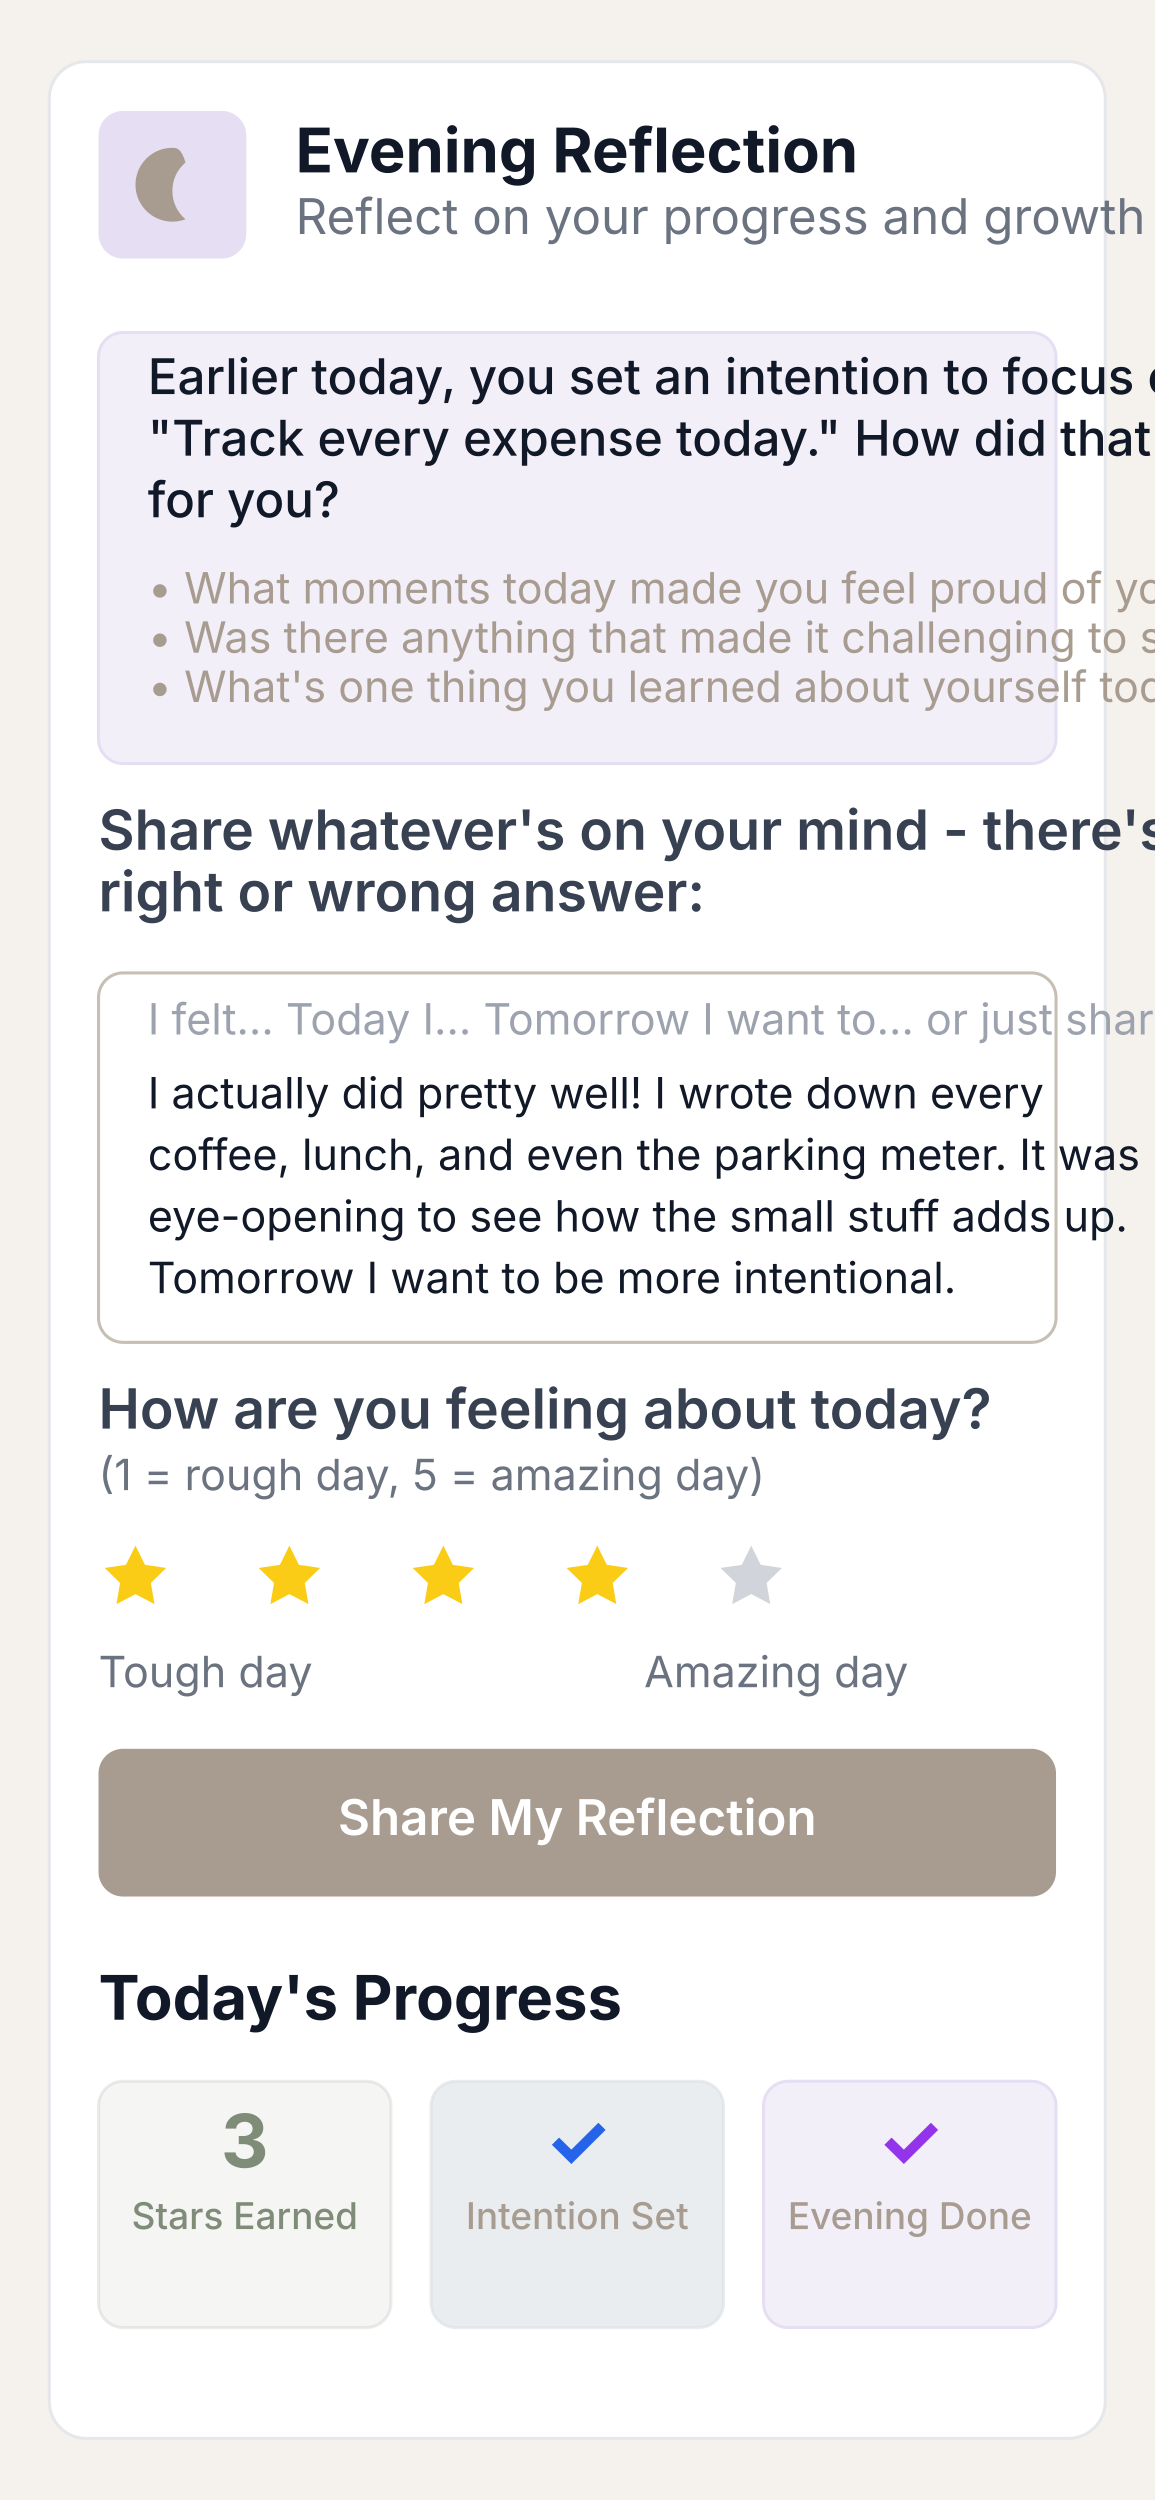
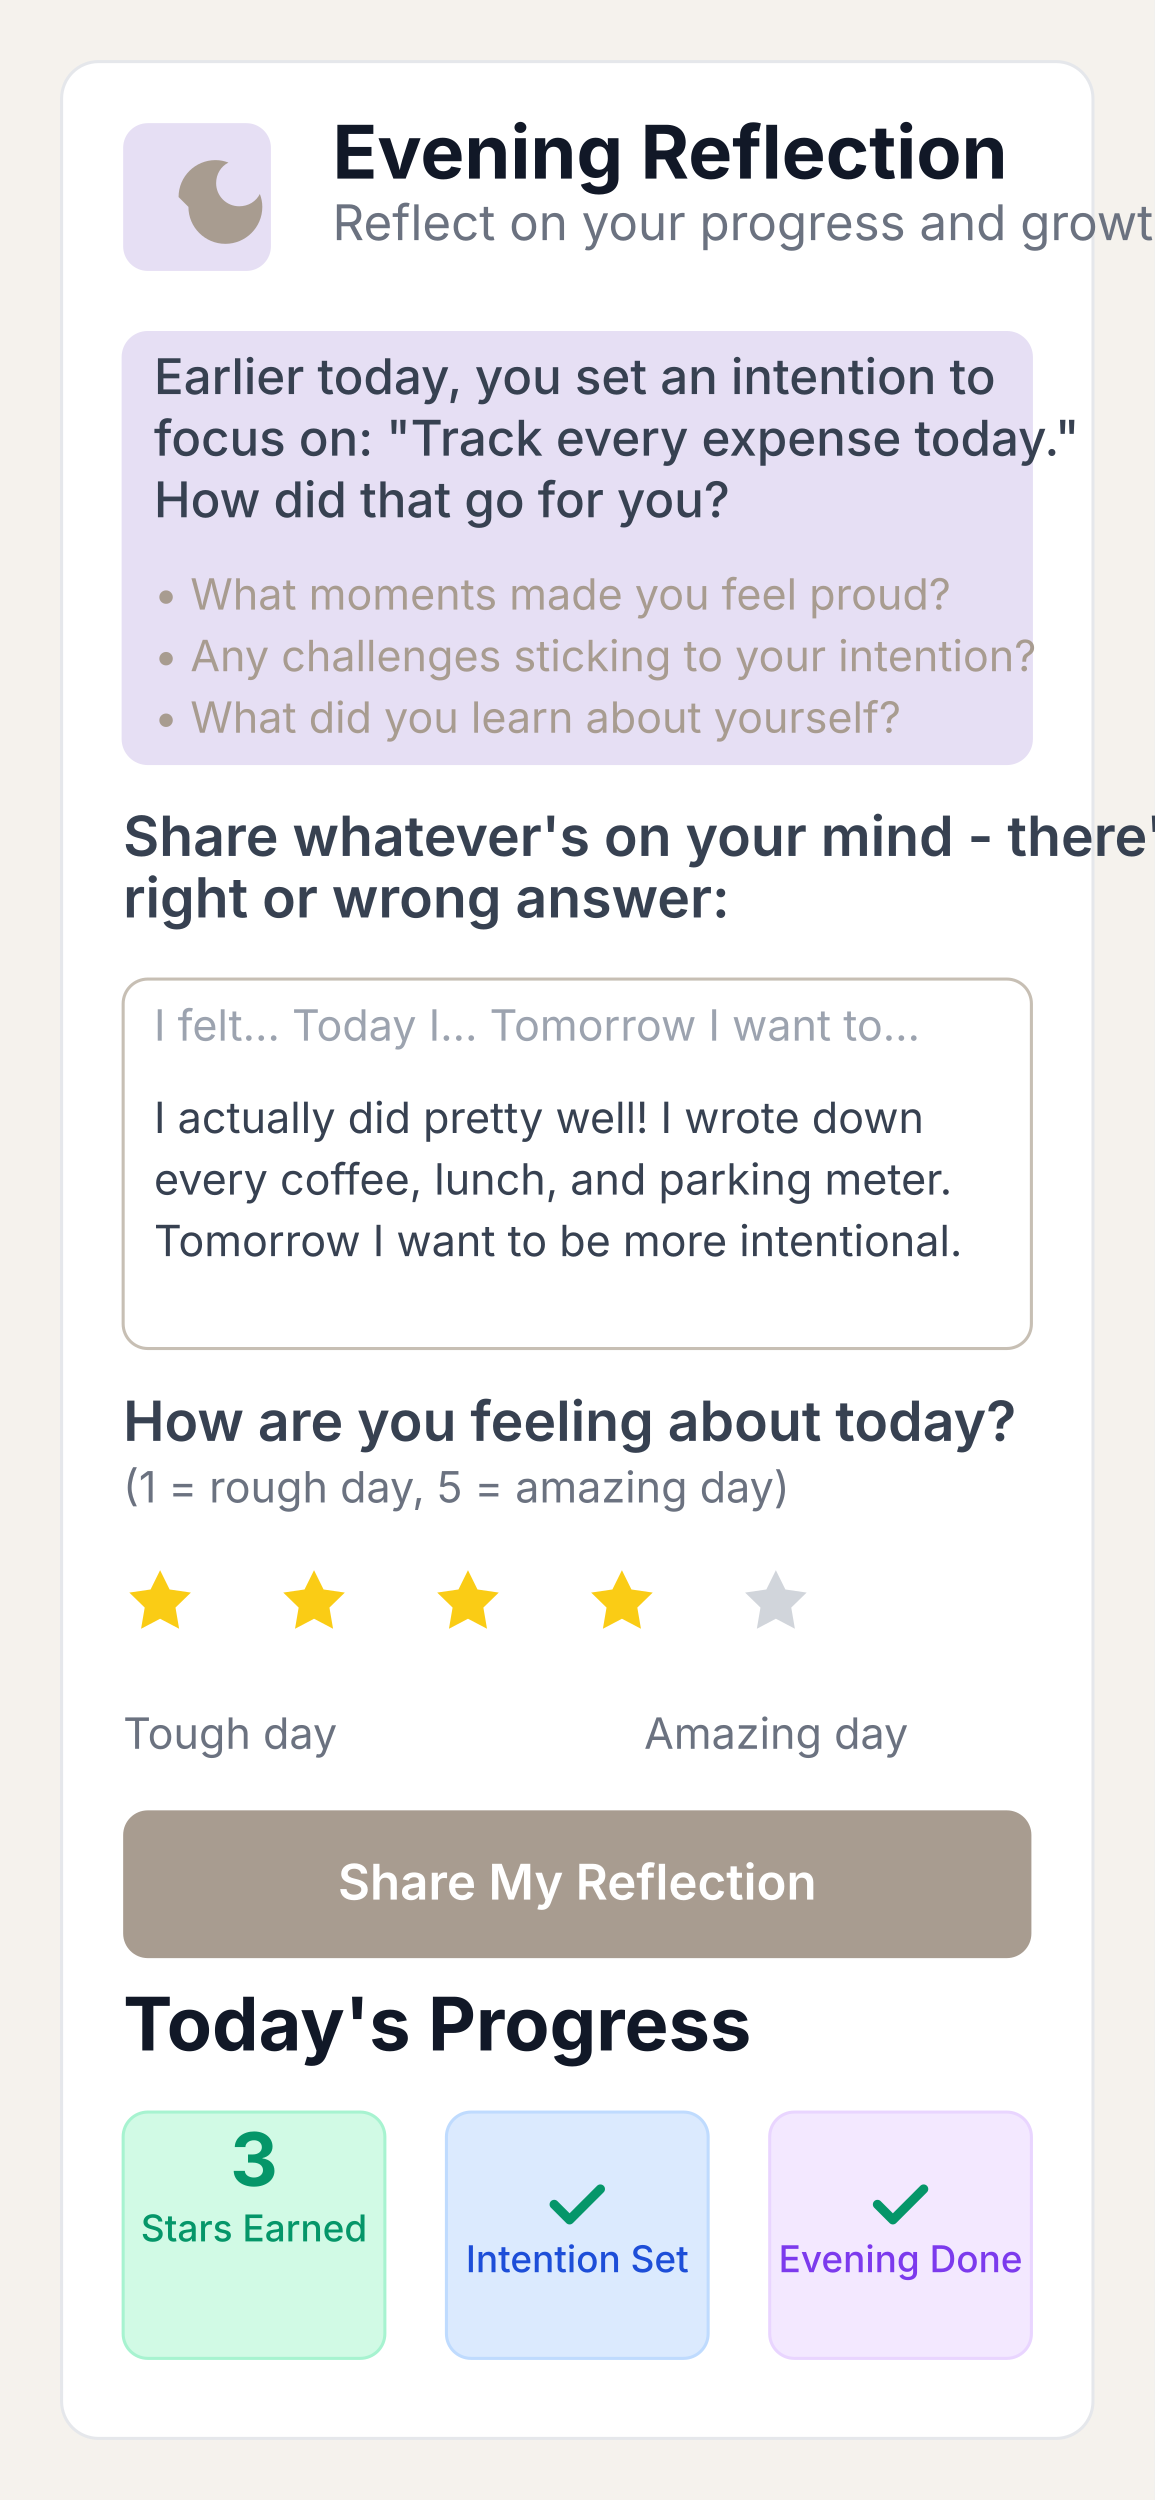
<svg xmlns="http://www.w3.org/2000/svg" width="375" height="812" viewBox="0 0 375 812" fill="none">
  <rect width="375" height="812" fill="#F5F2ED" />
-   <rect x="16" y="20" width="343" height="772" rx="12" fill="white" stroke="#E5E7EB" />
-   <rect x="32" y="36" width="48" height="48" rx="8" fill="#E6DFF4" />
-   <path d="M56 48c-6.627 0-12 5.373-12 12s5.373 12 12 12c1.5 0 2.93-.276 4.25-.78C57.5 68.84 56 65.64 56 62s1.5-6.84 4.25-9.22C58.93 48.276 57.5 48 56 48z" fill="#A89C90" />
-   <text x="96" y="56" font-family="Inter" font-size="20" font-weight="700" fill="#111827">Evening Reflection</text>
-   <text x="96" y="76" font-family="Inter" font-size="16" fill="#6B7280">Reflect on your progress and growth</text>
-   <rect x="32" y="108" width="311" height="140" rx="8" fill="#E6DFF480" stroke="#E6DFF4" />
-   <text x="48" y="128" font-family="Inter" font-size="16" font-weight="500" fill="#111827">Earlier today, you set an intention to focus on:</text>
-   <text x="48" y="148" font-family="Inter" font-size="16" font-weight="500" fill="#111827">"Track every expense today." How did that go</text>
-   <text x="48" y="168" font-family="Inter" font-size="16" font-weight="500" fill="#111827">for you?</text>
-   <text x="48" y="196" font-family="Inter" font-size="14" fill="#A89C90">• What moments today made you feel proud of your progress?</text>
-   <text x="48" y="212" font-family="Inter" font-size="14" fill="#A89C90">• Was there anything that made it challenging to stick to your intention?</text>
-   <text x="48" y="228" font-family="Inter" font-size="14" fill="#A89C90">• What's one thing you learned about yourself today?</text>
-   <text x="32" y="276" font-family="Inter" font-size="18" font-weight="600" fill="#374151">Share whatever's on your mind - there's no</text>
-   <text x="32" y="296" font-family="Inter" font-size="18" font-weight="600" fill="#374151">right or wrong answer:</text>
-   <rect x="32" y="316" width="311" height="120" rx="8" fill="white" stroke="#C7BFB4" />
-   <text x="48" y="336" font-family="Inter" font-size="14" fill="#9CA3AF">I felt... Today I... Tomorrow I want to... or just share what's on your mind!</text>
-   <text x="48" y="360" font-family="Inter" font-size="14" fill="#111827">I actually did pretty well! I wrote down every</text>
-   <text x="48" y="380" font-family="Inter" font-size="14" fill="#111827">coffee, lunch, and even the parking meter. It was</text>
-   <text x="48" y="400" font-family="Inter" font-size="14" fill="#111827">eye-opening to see how the small stuff adds up.</text>
-   <text x="48" y="420" font-family="Inter" font-size="14" fill="#111827">Tomorrow I want to be more intentional.</text>
-   <text x="32" y="464" font-family="Inter" font-size="18" font-weight="600" fill="#374151">How are you feeling about today?</text>
-   <text x="32" y="484" font-family="Inter" font-size="14" fill="#6B7280">(1 = rough day, 5 = amazing day)</text>
-   <g transform="translate(32, 500)">
+   <rect x="20" y="20" width="335" height="772" rx="12" fill="white" stroke="#E5E7EB" />
+   <rect x="40" y="40" width="48" height="48" rx="8" fill="#E6DFF4" />
+   <path d="M58 64c0-6.627 5.373-12 12-12 1.5 0 2.9.3 4.2.8-2.4 1.2-4 3.7-4 6.7 0 4.1 3.3 7.5 7.5 7.5 3 0 5.5-1.6 6.7-4 .5 1.3.8 2.7.8 4.2 0 6.627-5.373 12-12 12s-12-5.373-12-12z" fill="#A89C90" />
+   <text x="108" y="58" font-family="Inter, sans-serif" font-size="24" font-weight="700" fill="#111827">Evening Reflection</text>
+   <text x="108" y="78" font-family="Inter, sans-serif" font-size="16" fill="#6B7280">Reflect on your progress and growth</text>
+   <rect x="40" y="108" width="295" height="140" rx="8" fill="#E6DFF4" stroke="#E6DFF4" />
+   <text x="50" y="128" font-family="Inter, sans-serif" font-size="16" font-weight="500" fill="#374151">Earlier today, you set an intention to</text>
+   <text x="50" y="148" font-family="Inter, sans-serif" font-size="16" font-weight="500" fill="#374151">focus on: "Track every expense today."</text>
+   <text x="50" y="168" font-family="Inter, sans-serif" font-size="16" font-weight="500" fill="#374151">How did that go for you?</text>
+   <text x="50" y="198" font-family="Inter, sans-serif" font-size="14" fill="#A89C90">• What moments made you feel proud?</text>
+   <text x="50" y="218" font-family="Inter, sans-serif" font-size="14" fill="#A89C90">• Any challenges sticking to your intention?</text>
+   <text x="50" y="238" font-family="Inter, sans-serif" font-size="14" fill="#A89C90">• What did you learn about yourself?</text>
+   <text x="40" y="278" font-family="Inter, sans-serif" font-size="18" font-weight="600" fill="#374151">Share whatever's on your mind - there's no</text>
+   <text x="40" y="298" font-family="Inter, sans-serif" font-size="18" font-weight="600" fill="#374151">right or wrong answer:</text>
+   <rect x="40" y="318" width="295" height="120" rx="8" fill="white" stroke="#C7BFB4" />
+   <text x="50" y="338" font-family="Inter, sans-serif" font-size="14" fill="#9CA3AF">I felt... Today I... Tomorrow I want to...</text>
+   <text x="50" y="368" font-family="Inter, sans-serif" font-size="14" fill="#374151">I actually did pretty well! I wrote down</text>
+   <text x="50" y="388" font-family="Inter, sans-serif" font-size="14" fill="#374151">every coffee, lunch, and parking meter.</text>
+   <text x="50" y="408" font-family="Inter, sans-serif" font-size="14" fill="#374151">Tomorrow I want to be more intentional.</text>
+   <text x="40" y="468" font-family="Inter, sans-serif" font-size="18" font-weight="600" fill="#374151">How are you feeling about today?</text>
+   <text x="40" y="488" font-family="Inter, sans-serif" font-size="14" fill="#6B7280">(1 = rough day, 5 = amazing day)</text>
+   <g transform="translate(40, 508)">
    <path d="M12 2l3.09 6.26L22 9.27l-5 4.87 1.18 6.88L12 17.77l-6.18 3.25L7 14.14 2 9.27l6.91-1.01L12 2z" fill="#FACC15" />
    <path d="M62 2l3.09 6.26L72 9.27l-5 4.87 1.18 6.88L62 17.77l-6.18 3.25L57 14.14 52 9.27l6.91-1.01L62 2z" fill="#FACC15" />
    <path d="M112 2l3.09 6.26L122 9.27l-5 4.87 1.18 6.88L112 17.77l-6.18 3.25L107 14.14 102 9.27l6.91-1.01L112 2z" fill="#FACC15" />
    <path d="M162 2l3.09 6.26L172 9.27l-5 4.87 1.18 6.88L162 17.77l-6.18 3.25L157 14.14 152 9.27l6.91-1.01L162 2z" fill="#FACC15" />
    <path d="M212 2l3.09 6.26L222 9.27l-5 4.87 1.18 6.88L212 17.77l-6.18 3.25L207 14.14 202 9.27l6.91-1.01L212 2z" fill="#D1D5DB" />
  </g>
-   <text x="32" y="548" font-family="Inter" font-size="14" fill="#6B7280">Tough day</text>
-   <text x="295" y="548" font-family="Inter" font-size="14" fill="#6B7280" text-anchor="end">Amazing day</text>
-   <rect x="32" y="568" width="311" height="48" rx="8" fill="#A89C90" />
-   <text x="187.5" y="596" font-family="Inter" font-size="16" font-weight="600" fill="white" text-anchor="middle">Share My Reflection</text>
-   <text x="32" y="656" font-family="Inter" font-size="20" font-weight="700" fill="#111827">Today's Progress</text>
-   <rect x="32" y="676" width="95" height="80" rx="8" fill="#A3A69C1A" stroke="#A3A69C33" />
-   <text x="79.5" y="704" font-family="Inter" font-size="24" font-weight="700" fill="#7F8C78" text-anchor="middle">3</text>
-   <text x="79.5" y="724" font-family="Inter" font-size="12" font-weight="500" fill="#7F8C78" text-anchor="middle">Stars Earned</text>
-   <rect x="140" y="676" width="95" height="80" rx="8" fill="#D6DBE280" stroke="#D6DBE280" />
-   <text x="187.5" y="704" font-family="Inter" font-size="24" font-weight="700" fill="#2563EB" text-anchor="middle">✓</text>
-   <text x="187.5" y="724" font-family="Inter" font-size="12" font-weight="500" fill="#A89C90" text-anchor="middle">Intention Set</text>
-   <rect x="248" y="676" width="95" height="80" rx="8" fill="#E6DFF480" stroke="#E6DFF4" />
-   <text x="295.5" y="704" font-family="Inter" font-size="24" font-weight="700" fill="#9333EA" text-anchor="middle">✓</text>
-   <text x="295.5" y="724" font-family="Inter" font-size="12" font-weight="500" fill="#A89C90" text-anchor="middle">Evening Done</text>
+   <text x="40" y="568" font-family="Inter, sans-serif" font-size="14" fill="#6B7280">Tough day</text>
+   <text x="295" y="568" font-family="Inter, sans-serif" font-size="14" fill="#6B7280" text-anchor="end">Amazing day</text>
+   <rect x="40" y="588" width="295" height="48" rx="8" fill="#A89C90" />
+   <text x="187.5" y="617" font-family="Inter, sans-serif" font-size="16" font-weight="600" fill="white" text-anchor="middle">Share My Reflection</text>
+   <text x="40" y="666" font-family="Inter, sans-serif" font-size="24" font-weight="700" fill="#111827">Today's Progress</text>
+   <rect x="40" y="686" width="85" height="80" rx="8" fill="#D1FAE5" stroke="#A7F3D0" />
+   <text x="82.5" y="710" font-family="Inter, sans-serif" font-size="24" font-weight="700" fill="#059669" text-anchor="middle">3</text>
+   <text x="82.5" y="728" font-family="Inter, sans-serif" font-size="12" font-weight="500" fill="#059669" text-anchor="middle">Stars Earned</text>
+   <rect x="145" y="686" width="85" height="80" rx="8" fill="#DBEAFE" stroke="#BFDBFE" />
+   <path d="M180 716l5 5 10-10" stroke="#059669" stroke-width="3" fill="none" stroke-linecap="round" stroke-linejoin="round" />
+   <text x="187.5" y="738" font-family="Inter, sans-serif" font-size="12" font-weight="500" fill="#1D4ED8" text-anchor="middle">Intention Set</text>
+   <rect x="250" y="686" width="85" height="80" rx="8" fill="#F3E8FF" stroke="#E9D5FF" />
+   <path d="M285 716l5 5 10-10" stroke="#059669" stroke-width="3" fill="none" stroke-linecap="round" stroke-linejoin="round" />
+   <text x="292.5" y="738" font-family="Inter, sans-serif" font-size="12" font-weight="500" fill="#7C3AED" text-anchor="middle">Evening Done</text>
</svg>
